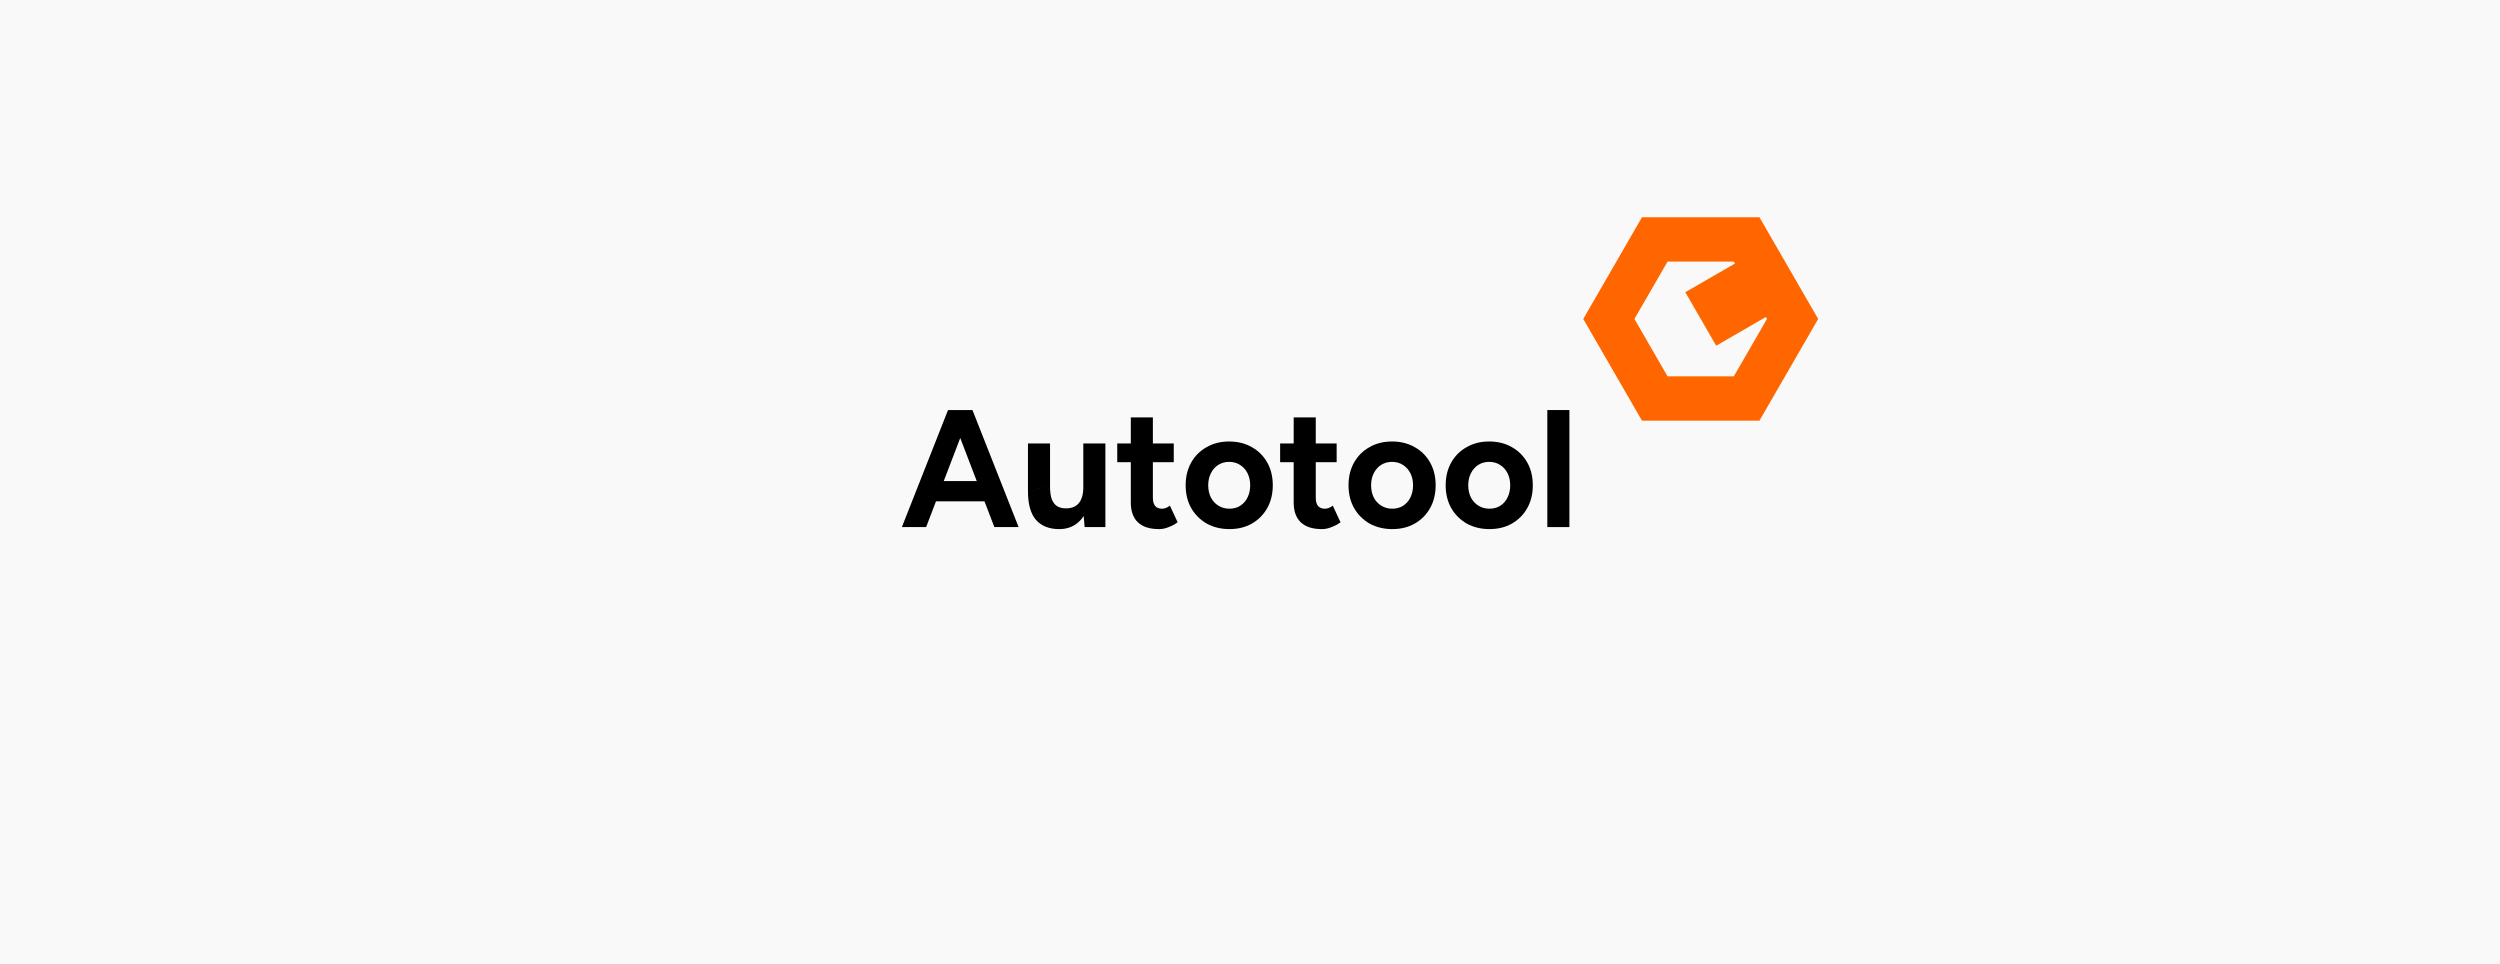
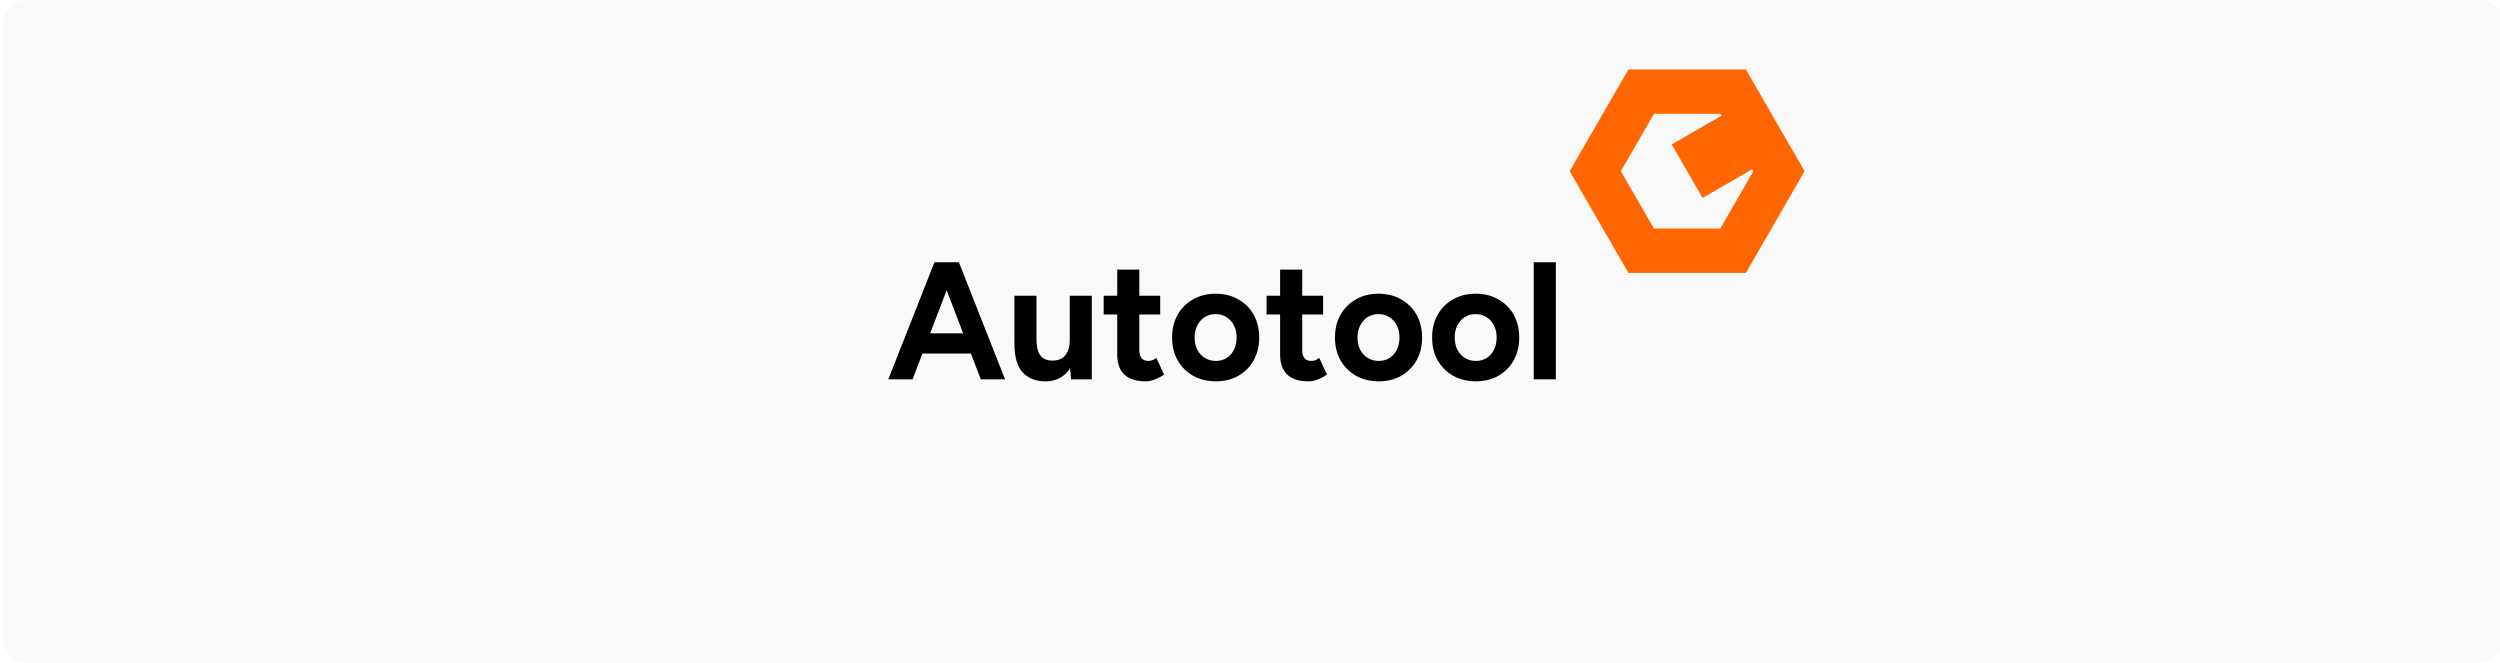
- <svg xmlns="http://www.w3.org/2000/svg" width="830" height="320" viewBox="0 0 219.604 84.667" version="1.1" id="svg921">
-   <defs id="defs918" />
+ <svg xmlns="http://www.w3.org/2000/svg" width="830" height="220" viewBox="0 0 219.604 58.208" version="1.1" id="svg921">
+   <defs id="defs918">
+     </defs>
  <g id="layer1" transform="translate(-69.98699,-60.70761)">
-     <rect style="fill:#f9f9f9;fill-opacity:1;stroke-width:1.016;stroke-linecap:round;stroke-linejoin:round" id="rect1191" width="219.604" height="84.667" x="69.987" y="60.708" />
-     <g id="g1053" transform="matrix(1.387911,0,0,1.387911,52.0734,-4.560424)">
+     <path style="fill:#f9f9f9;fill-opacity:1;stroke-width:0.842;stroke-linecap:round;stroke-linejoin:round" id="rect1191" width="219.604" height="58.208" x="70.251" y="60.708" d="M 72.368,60.708 H 287.739 a 2.117,2.117 45 0 1 2.117,2.117 v 53.975 a 2.117,2.117 135 0 1 -2.117,2.117 H 72.368 a 2.117,2.117 45 0 1 -2.117,-2.117 V 62.824 a 2.117,2.117 135 0 1 2.117,-2.117 z" />
+     <g id="g1053" transform="matrix(1.387911,0,0,1.387911,50.88145,-17.54145)">
      <g aria-label="Autotool" id="text236-7-4" style="font-size:10.583px;line-height:1.25;stroke-width:0.265">
        <path d="m 75.84,80.386 -2.836,-7.408 h 1.45 l 2.921,7.408 z m -5.853,0 2.921,-7.408 h 1.45 l -2.836,7.408 z m 1.376,-1.63 v -1.281 h 4.646 v 1.281 z" style="font-family:Figtree;-inkscape-font-specification:'Figtree, @wght=700';font-variation-settings:'wght' 700" id="path1357" />
        <path d="m 81.555,80.386 -0.085,-0.974 v -4.318 h 1.397 v 5.292 z m -3.588,-2.265 v -3.027 h 1.397 v 2.709 z m 1.397,-0.317 q 0,0.529 0.116,0.836 0.127,0.296 0.349,0.434 0.233,0.127 0.519,0.127 0.55,0.011 0.836,-0.328 0.286,-0.349 0.286,-1.005 h 0.476 q 0,0.847 -0.254,1.439 -0.243,0.582 -0.698,0.9 -0.444,0.307 -1.048,0.307 -0.952,0 -1.471,-0.582 -0.508,-0.593 -0.508,-1.81 z" style="font-family:Figtree;-inkscape-font-specification:'Figtree, @wght=700';font-variation-settings:'wght' 700" id="path1359" />
        <path d="m 86.253,80.513 q -0.878,0 -1.333,-0.434 -0.444,-0.434 -0.444,-1.238 v -5.397 h 1.397 v 5.091 q 0,0.339 0.148,0.519 0.148,0.169 0.434,0.169 0.106,0 0.233,-0.042 0.127,-0.053 0.265,-0.148 l 0.487,1.048 q -0.254,0.191 -0.571,0.307 -0.307,0.127 -0.614,0.127 z m -2.635,-4.233 v -1.185 h 3.577 v 1.185 z" style="font-family:Figtree;-inkscape-font-specification:'Figtree, @wght=700';font-variation-settings:'wght' 700" id="path1361" />
        <path d="m 90.72,80.513 q -0.804,0 -1.439,-0.349 -0.624,-0.36 -0.984,-0.984 -0.349,-0.624 -0.349,-1.439 0,-0.815 0.349,-1.439 0.349,-0.624 0.974,-0.974 0.624,-0.36 1.429,-0.36 0.815,0 1.439,0.36 0.624,0.349 0.974,0.974 0.349,0.624 0.349,1.439 0,0.815 -0.349,1.439 -0.349,0.624 -0.974,0.984 -0.614,0.349 -1.418,0.349 z m 0,-1.291 q 0.392,0 0.688,-0.19 0.296,-0.191 0.455,-0.519 0.169,-0.339 0.169,-0.773 0,-0.434 -0.169,-0.762 -0.169,-0.339 -0.476,-0.529 -0.296,-0.191 -0.688,-0.191 -0.381,0 -0.688,0.191 -0.296,0.19 -0.466,0.529 -0.169,0.328 -0.169,0.762 0,0.434 0.169,0.773 0.169,0.328 0.476,0.519 0.307,0.19 0.698,0.19 z" style="font-family:Figtree;-inkscape-font-specification:'Figtree, @wght=700';font-variation-settings:'wght' 700" id="path1363" />
        <path d="m 96.562,80.513 q -0.878,0 -1.333,-0.434 -0.444,-0.434 -0.444,-1.238 v -5.397 h 1.397 v 5.091 q 0,0.339 0.148,0.519 0.148,0.169 0.434,0.169 0.106,0 0.233,-0.042 0.127,-0.053 0.265,-0.148 l 0.487,1.048 q -0.254,0.191 -0.571,0.307 -0.307,0.127 -0.614,0.127 z m -2.635,-4.233 v -1.185 h 3.577 v 1.185 z" style="font-family:Figtree;-inkscape-font-specification:'Figtree, @wght=700';font-variation-settings:'wght' 700" id="path1365" />
        <path d="m 101.028,80.513 q -0.804,0 -1.439,-0.349 -0.624,-0.36 -0.984,-0.984 -0.349,-0.624 -0.349,-1.439 0,-0.815 0.349,-1.439 0.349,-0.624 0.974,-0.974 0.624,-0.36 1.429,-0.36 0.815,0 1.439,0.36 0.624,0.349 0.974,0.974 0.349,0.624 0.349,1.439 0,0.815 -0.349,1.439 -0.349,0.624 -0.974,0.984 -0.614,0.349 -1.418,0.349 z m 0,-1.291 q 0.392,0 0.688,-0.19 0.296,-0.191 0.455,-0.519 0.169,-0.339 0.169,-0.773 0,-0.434 -0.169,-0.762 -0.169,-0.339 -0.476,-0.529 -0.296,-0.191 -0.688,-0.191 -0.381,0 -0.688,0.191 -0.296,0.19 -0.466,0.529 -0.169,0.328 -0.169,0.762 0,0.434 0.169,0.773 0.169,0.328 0.476,0.519 0.307,0.19 0.699,0.19 z" style="font-family:Figtree;-inkscape-font-specification:'Figtree, @wght=700';font-variation-settings:'wght' 700" id="path1367" />
        <path d="m 107.177,80.513 q -0.804,0 -1.439,-0.349 -0.624,-0.36 -0.984,-0.984 -0.349,-0.624 -0.349,-1.439 0,-0.815 0.349,-1.439 0.349,-0.624 0.974,-0.974 0.624,-0.36 1.429,-0.36 0.815,0 1.439,0.36 0.624,0.349 0.974,0.974 0.349,0.624 0.349,1.439 0,0.815 -0.349,1.439 -0.349,0.624 -0.974,0.984 -0.614,0.349 -1.418,0.349 z m 0,-1.291 q 0.392,0 0.688,-0.19 0.296,-0.191 0.455,-0.519 0.169,-0.339 0.169,-0.773 0,-0.434 -0.169,-0.762 -0.169,-0.339 -0.476,-0.529 -0.296,-0.191 -0.688,-0.191 -0.381,0 -0.688,0.191 -0.296,0.19 -0.466,0.529 -0.169,0.328 -0.169,0.762 0,0.434 0.169,0.773 0.169,0.328 0.476,0.519 0.307,0.19 0.699,0.19 z" style="font-family:Figtree;-inkscape-font-specification:'Figtree, @wght=700';font-variation-settings:'wght' 700" id="path1369" />
        <path d="m 110.838,80.386 v -7.408 h 1.397 v 7.408 z" style="font-family:Figtree;-inkscape-font-specification:'Figtree, @wght=700';font-variation-settings:'wght' 700" id="path1371" />
      </g>
      <path id="path3217-4-7" style="font-variation-settings:'wght' 700;fill:#ff6600;stroke-width:0.579;stroke-linecap:round;stroke-linejoin:round" d="m 116.829,60.775 -3.717,6.438 3.717,6.438 7.434,4e-6 3.717,-6.438 -3.717,-6.438 z m 1.62,2.806 4.194,-5e-6 0.071,0.124 -3.144,1.815 1.955,3.386 3.143,-1.816 0.071,0.123 -2.097,3.632 -4.194,4e-6 -2.097,-3.632 z" />
    </g>
  </g>
</svg>
